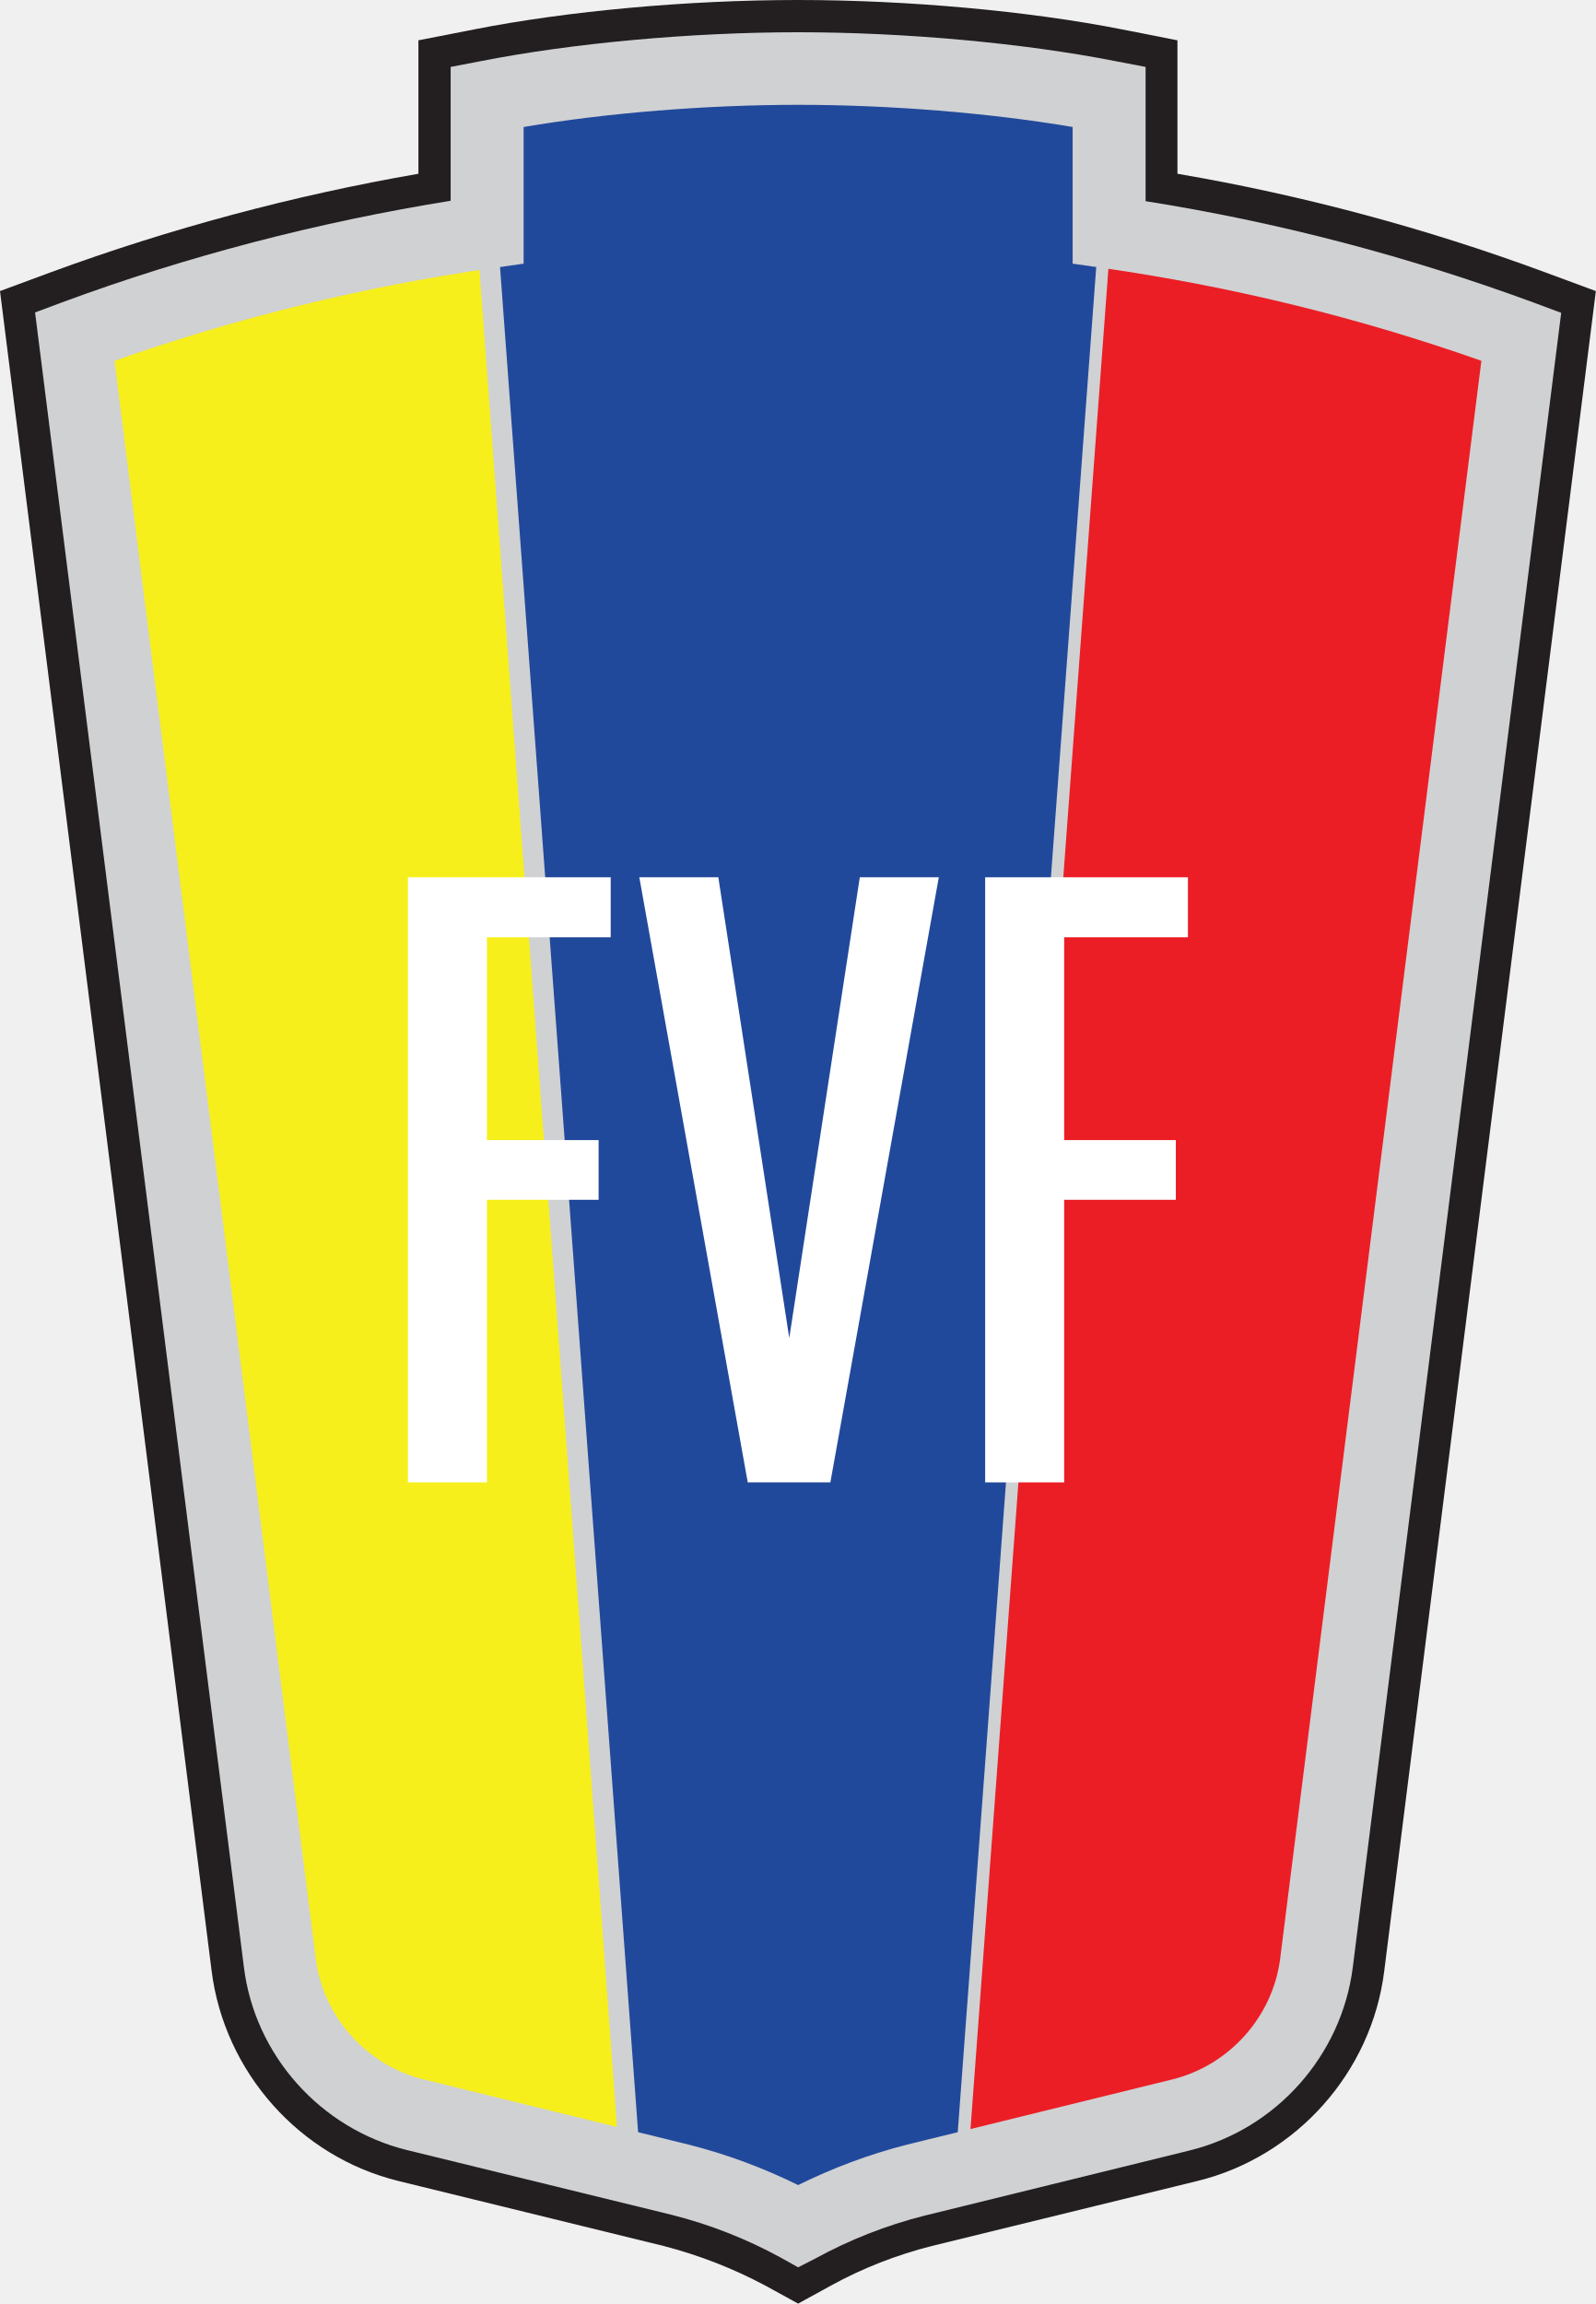
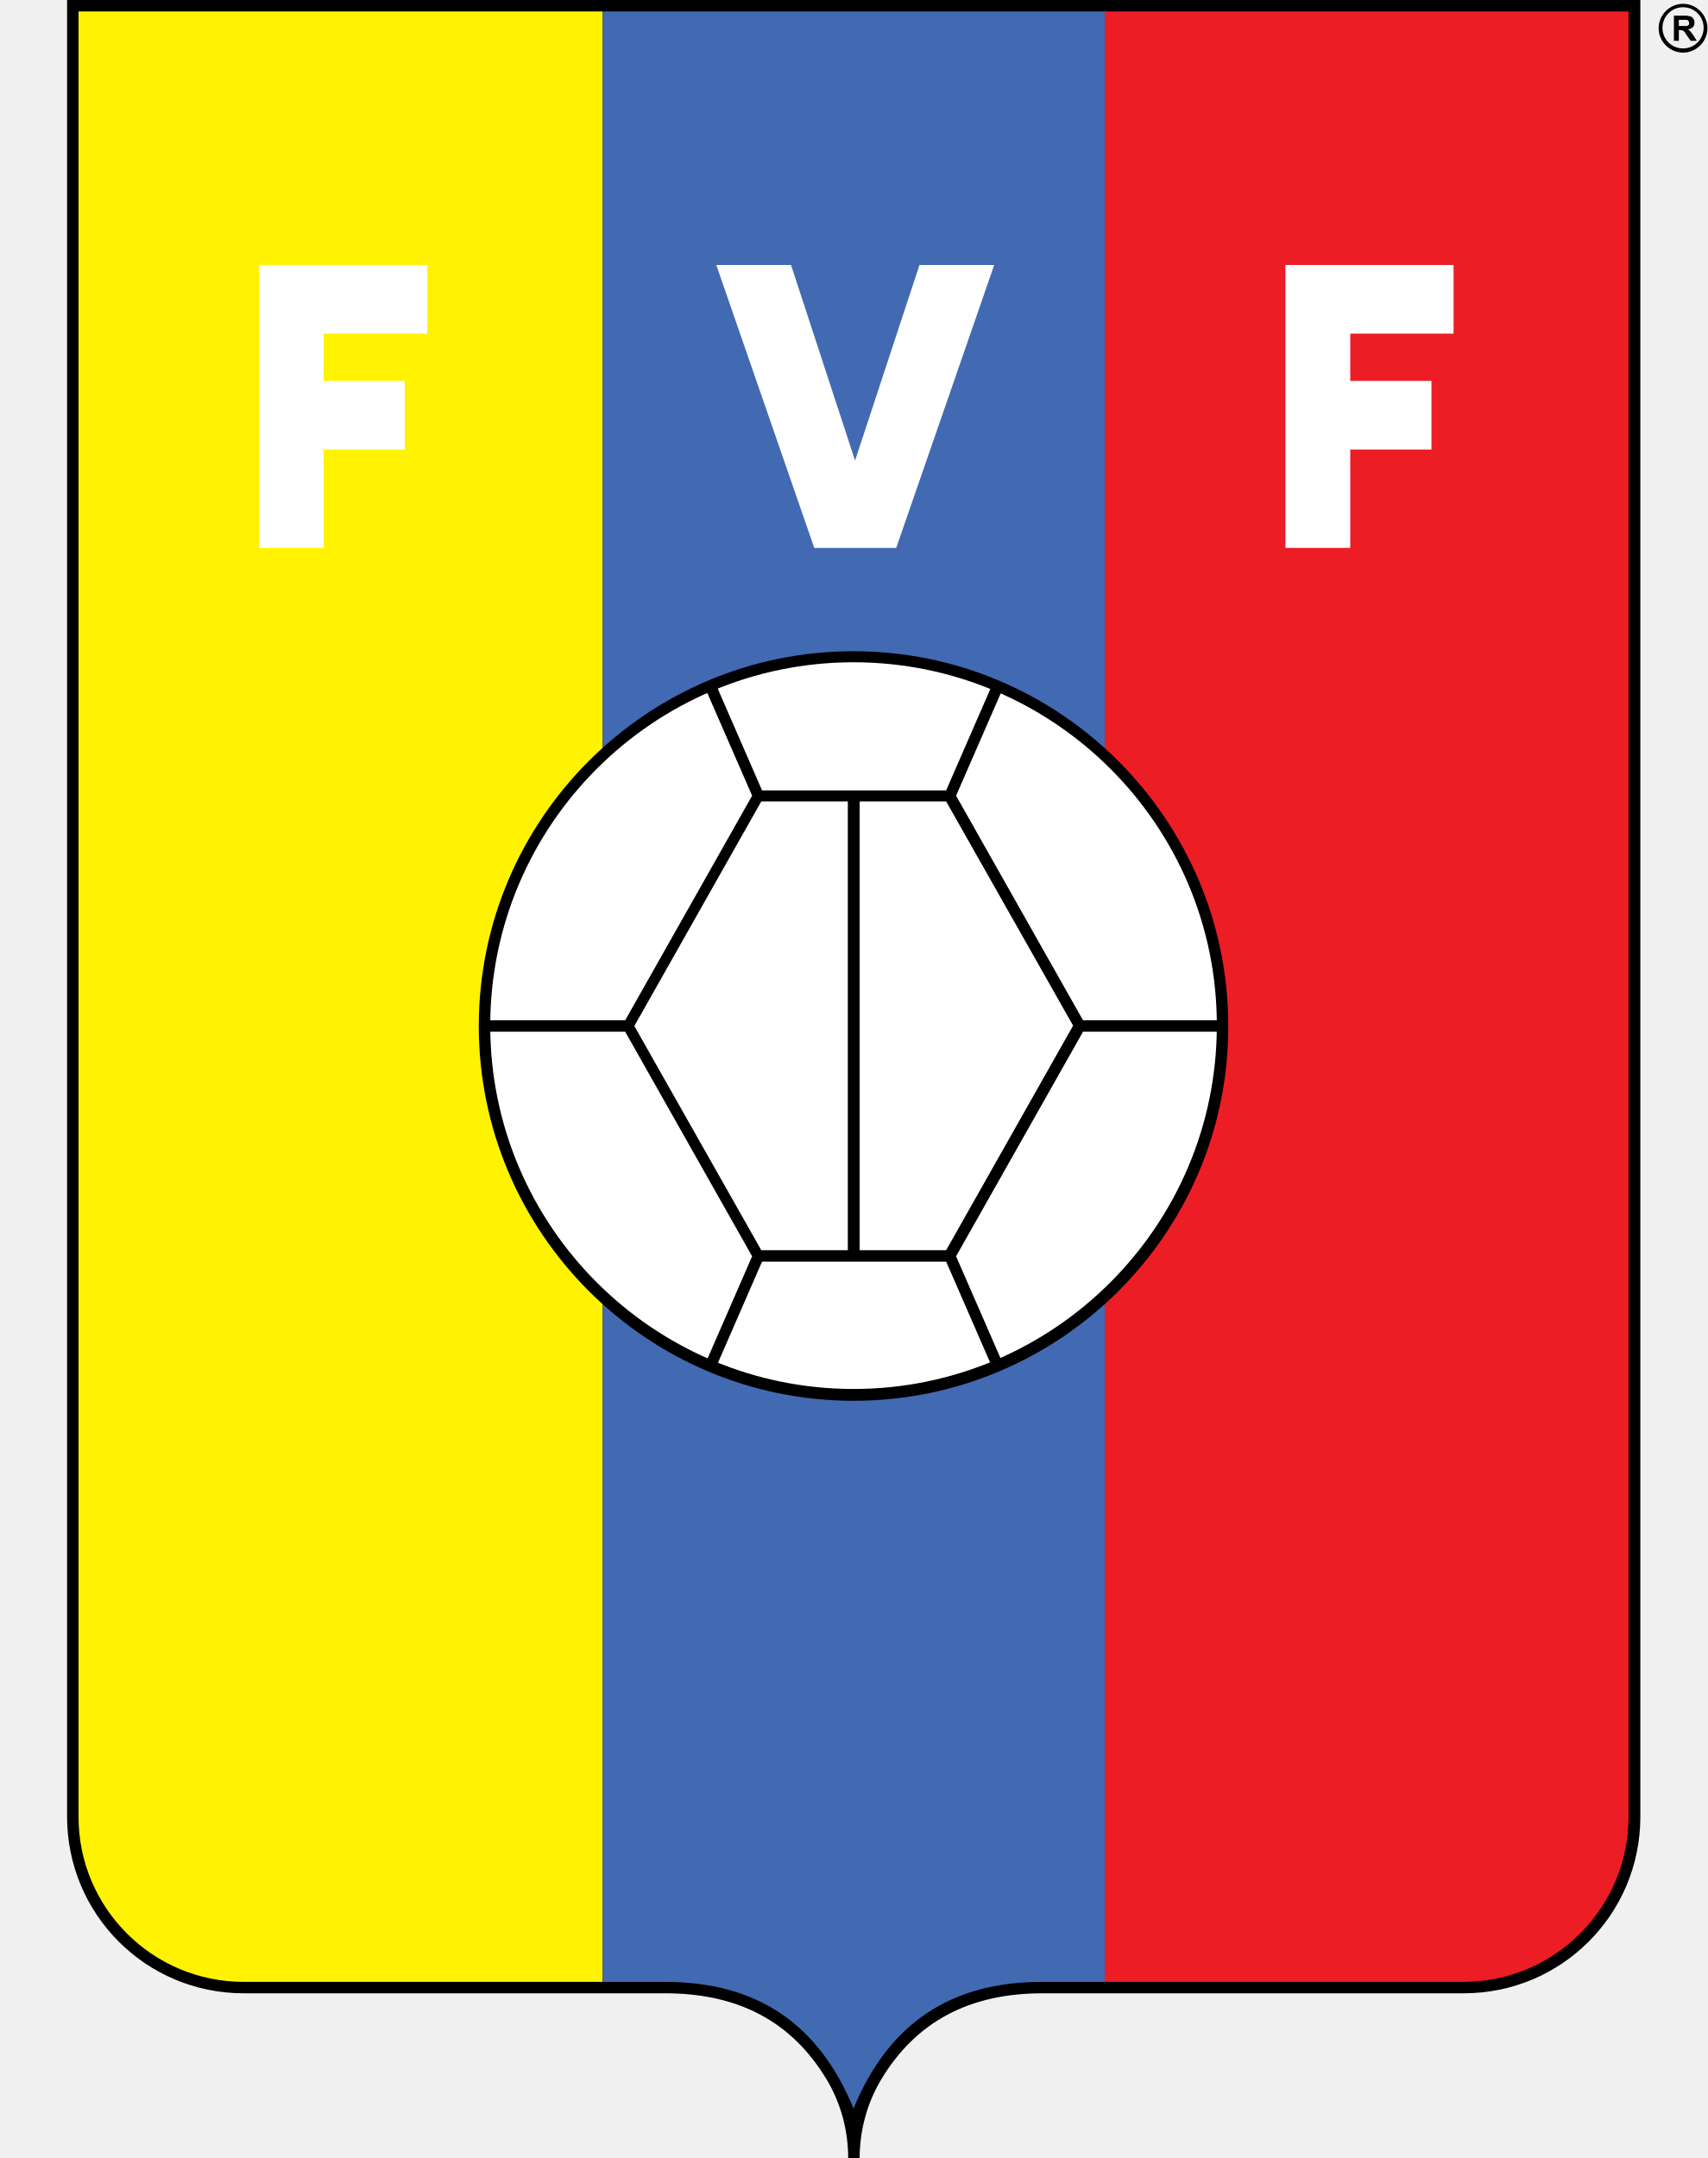
- <svg xmlns="http://www.w3.org/2000/svg" version="1.1" id="Layer_1" x="0px" y="0px" viewBox="0 0 395.9 571.5" style="enable-background:new 0 0 395.9 571.5;" xml:space="preserve">
+ <svg xmlns="http://www.w3.org/2000/svg" version="1.1" id="Layer_1" x="0px" y="0px" viewBox="0 0 447.9 566" style="enable-background:new 0 0 447.9 566;" xml:space="preserve">
  <style type="text/css">
- 	.st0{fill:#F6EF1C;}
- 	.st1{fill:#D0D1D3;}
- 	.st2{fill:#21499B;}
- 	.st3{fill:#EB1E25;}
- 	.st4{fill:#FFFFFF;}
- 	.st5{fill:#231F20;}
+ 	.st0{fill:#FFF301;}
+ 	.st1{fill:#426AB3;}
+ 	.st2{fill:#ED1D26;}
+ 	.st3{fill:#FFFFFF;}
</style>
+   <path d="M19.1,1.5v475c0,24.7,20.1,44.8,44.8,44.8h110.6c23.3,0,40.4,10.5,49.5,35.8c9.1-25.3,26.1-35.8,49.5-35.8H384  c24.7,0,44.8-20.1,44.8-44.8V1.5H19.1z" />
+   <path class="st0" d="M19.1,1.5v475c0,24.7,20.1,44.8,44.8,44.8h94.2V1.5H19.1z" />
+   <path class="st1" d="M158.1,1.5v519.7h16.4c20.9,0,40.4,10.5,49.5,35.8c9.1-25.3,29.6-35.8,49.5-35.8h16.4V1.5H158.1z" />
+   <path class="st2" d="M289.8,1.5v519.7H384c24.7,0,44.8-20.1,44.8-44.8V1.5H289.8z" />
+   <path d="M17.6,0v476.5c0,25.6,20.7,46.3,46.3,46.3h110.6c19.3,0,33.3,7.5,42.4,22.7c3.7,6.2,5.6,13.3,5.6,20.6l0,0h3v0  c0-7.2,1.9-14.4,5.6-20.6c9.1-15.2,23.1-22.7,42.4-22.7H384c25.6,0,46.3-20.7,46.3-46.3V0H17.6z M427.2,476.5  c0,23.9-19.4,43.3-43.3,43.3H273.4c-24,0-40.3,10.9-49.5,33.2c-9.2-22.3-25.4-33.2-49.5-33.2H63.9c-23.9,0-43.3-19.4-43.3-43.3V3  h406.6V476.5z" />
  <g>
-     <path class="st0" d="M18.6,83.5l50.8,403.3c2.3,18.3,15.7,33.3,33.6,37.7l53.4,13.1l-35.6-480C85.4,62.7,51.2,71.5,18.6,83.5z" />
-     <path class="st1" d="M159.2,540.9L102.4,527c-18.8-4.6-33.1-20.6-35.5-39.9l-51-405.3l1.9-0.7c33.1-12.2,67.7-21,102.8-26l2.7-0.4   L159.2,540.9z M21.3,85.2l50.5,401.3c2.2,17.2,14.9,31.5,31.7,35.6l50.1,12.3L118.5,60.5C85.4,65.4,52.7,73.7,21.3,85.2z" />
+     <polygon class="st3" points="112.1,87.5 112.1,69.5 68,69.5 68,143.7 84.9,143.7 84.9,117.9 106.2,117.9 106.2,99.9 84.9,99.9    84.9,87.5  " />
+     <polygon class="st3" points="241.2,69.5 224.3,120.8 207.5,69.5 187.9,69.5 213.6,143.7 235.1,143.7 260.8,69.5  " />
+     <polygon class="st3" points="381.3,87.5 381.3,69.5 337.2,69.5 337.2,143.7 354.2,143.7 354.2,117.9 375.5,117.9 375.5,99.9    354.2,99.9 354.2,87.5  " />
  </g>
  <g>
-     <path class="st2" d="M275.1,24c-23.3-4.6-52.5-7-77.1-7s-53.8,2.4-77.1,7v33.6l35.6,480l12.4,3c10.8,2.7,20.4,6.7,29.1,11.4   c8.7-4.8,18.4-8.7,29.1-11.4l12.4-3l35.6-480V24z" />
-     <path class="st1" d="M198,555l-1.2-0.7c-8.9-4.9-18.5-8.6-28.6-11.2l-14.2-3.5l-35.7-482V22l2-0.4c22.4-4.4,51.5-7.1,77.6-7.1   c26.2,0,55.2,2.6,77.6,7.1l2,0.4l0,35.8l-35.7,481.8l-14.2,3.5c-10,2.5-19.6,6.3-28.5,11.2L198,555z M158.8,535.6l10.6,2.6   c10,2.5,19.6,6.2,28.5,11c8.9-4.8,18.5-8.5,28.5-11l10.7-2.6l35.5-478.1V26.1C250.7,22,223,19.5,198,19.5   c-25.1,0-52.8,2.5-74.6,6.6v31.4L158.8,535.6z" />
+     <circle class="st3" cx="223.9" cy="269.1" r="96.8" />
+     <path d="M223.9,367.4c-54.2,0-98.3-44.1-98.3-98.3c0-54.2,44.1-98.3,98.3-98.3s98.3,44.1,98.3,98.3   C322.3,323.3,278.2,367.4,223.9,367.4z M223.9,173.7c-52.6,0-95.3,42.8-95.3,95.3c0,52.6,42.8,95.3,95.3,95.3   c52.6,0,95.3-42.8,95.3-95.3C319.3,216.5,276.5,173.7,223.9,173.7z" />
+     <path d="M320.8,270.6v-3h-36.7l-33.3-58.9l12.3-28.2l-2.7-1.2l-12.2,28h-48.3l-12.2-28l-2.7,1.2l12.3,28.2l-33.3,58.9h-36.7v3h36.7   l33.3,58.9l-12.3,28.2l2.7,1.2l12.2-28h48.3l12.2,28l2.7-1.2l-12.3-28.2l33.3-58.9H320.8z M199.7,210.2h22.7v117.7h-22.7   l-33.3-58.8L199.7,210.2z M248.2,327.9h-22.7V210.2h22.7l33.3,58.8L248.2,327.9z" />
  </g>
  <g>
-     <path class="st3" d="M275.1,57.6l-35.6,480l53.4-13.1c17.9-4.4,31.3-19.4,33.6-37.7l50.8-403.3C344.7,71.5,310.5,62.7,275.1,57.6z" />
-     <path class="st1" d="M239,538.3l0.1-0.7l35.6-480.6l0.5,0.1c34.9,5,69.4,13.7,102.4,25.9l0.4,0.1l0,0.4l-50.8,403.3   c-2.3,18.4-16,33.7-34,38.2L239,538.3z M275.6,58.2L240.1,537l52.8-12.9c17.6-4.3,31-19.3,33.2-37.3l50.7-402.9   C344.2,71.8,310.1,63.2,275.6,58.2z" />
+     <path d="M443.5,8.3c-0.2-0.2-0.4-0.4-0.7-0.6c0.6-0.1,1-0.3,1.3-0.6s0.4-0.7,0.4-1.2c0-0.4-0.1-0.7-0.3-1c-0.2-0.3-0.4-0.5-0.8-0.6   c-0.3-0.1-0.8-0.2-1.5-0.2h-2.8v6.6h1.3V7.9h0.3c0.3,0,0.5,0,0.7,0.1s0.3,0.1,0.4,0.3c0.1,0.1,0.4,0.5,0.7,1l1,1.4h1.6l-0.8-1.3   C443.9,8.9,443.7,8.5,443.5,8.3z M441.4,6.8h-1V5.2h1c0.5,0,0.9,0,1,0c0.2,0,0.4,0.1,0.5,0.3c0.1,0.1,0.2,0.3,0.2,0.5   c0,0.2,0,0.4-0.1,0.5s-0.2,0.2-0.4,0.3C442.5,6.8,442.1,6.8,441.4,6.8z" />
+     <path d="M441.5,1c-3.5,0-6.4,2.9-6.4,6.4c0,3.5,2.9,6.4,6.4,6.4c3.5,0,6.4-2.9,6.4-6.4C447.9,3.9,445,1,441.5,1z M441.5,12.7   c-3,0-5.4-2.4-5.4-5.4c0-3,2.4-5.4,5.4-5.4c3,0,5.4,2.4,5.4,5.4C446.9,10.3,444.5,12.7,441.5,12.7z" />
  </g>
-   <g>
-     <polygon class="st4" points="101.2,367.7 120.8,367.7 120.8,297.6 148.5,297.6 148.5,282.8 120.8,282.8 120.8,232.5 151.5,232.5    151.5,217.6 101.2,217.6  " />
-     <polygon class="st4" points="294.7,232.5 294.7,217.6 244.4,217.6 244.4,367.7 264,367.7 264,297.6 291.7,297.6 291.7,282.8    264,282.8 264,232.5  " />
-     <polygon class="st4" points="195.8,331.9 178.2,217.6 158.6,217.6 185.5,367.7 206,367.7 232.9,217.6 213.3,217.6  " />
-   </g>
-   <path class="st5" d="M383.2,67.5c-29.5-10.9-60.1-19.1-91.1-24.4V10l-13.7-2.7C255.1,2.7,225,0,198,0c-27.1,0-57.1,2.7-80.4,7.3  L103.8,10v33.1c-31.1,5.4-61.7,13.6-91.1,24.4L0,72.2l52.5,416.7c3.2,25.1,21.8,46.1,46.4,52.1l65.7,16.1c8.9,2.3,17.3,5.6,25.2,9.8  l8.2,4.5l8.2-4.5c7.8-4.3,16.3-7.6,25-9.8L297,541c24.6-6,43.3-27,46.4-52.1l52.5-416.7L383.2,67.5z M326.6,486.8  c-2.3,18.3-15.7,33.3-33.6,37.7l-65.9,16.2c-10.8,2.7-20.4,6.7-29.1,11.4c-8.7-4.8-18.4-8.7-29.1-11.4L103,524.5  c-17.9-4.4-31.3-19.4-33.6-37.7L18.6,83.5c32.6-12,66.9-20.8,102.3-25.9V24c23.3-4.6,52.5-7,77.1-7s53.8,2.4,77.1,7v33.6  c35.4,5.1,69.6,13.8,102.3,25.9L326.6,486.8z" />
-   <path class="st1" d="M198,562.4l-4.3-2.4c-8.4-4.6-17.5-8.2-27-10.6l-65.8-16.1c-21.4-5.3-37.7-23.5-40.4-45.4L8.7,77.5l6.7-2.5  c31.1-11.5,63.5-19.9,96.4-25.2V16.6l7.3-1.4C141.9,10.7,171.4,8,198,8c26.6,0,56.1,2.7,78.9,7.2l7.3,1.4v33.3  c32.9,5.2,65.2,13.7,96.4,25.2l6.7,2.5l-51.7,410.4c-2.8,21.9-19,40.1-40.4,45.4l-65.9,16.2c-9.5,2.4-18.6,6-27,10.6L198,562.4z   M28.4,89.5l49.9,396.2c1.8,14.5,12.6,26.6,26.8,30.1l65.9,16.2c9.4,2.4,18.5,5.8,27,10c8.5-4.2,17.5-7.6,26.9-10l65.9-16.2  c14.2-3.5,25-15.6,26.8-30.1l49.9-396.2c-30.3-10.7-61.8-18.4-93.7-23l-7.7-1.1V31.5C245.5,28,220.7,26,198,26  c-22.7,0-47.6,2-68.1,5.5v33.9l-7.7,1.1C90.2,71.1,58.7,78.8,28.4,89.5z" />
</svg>
